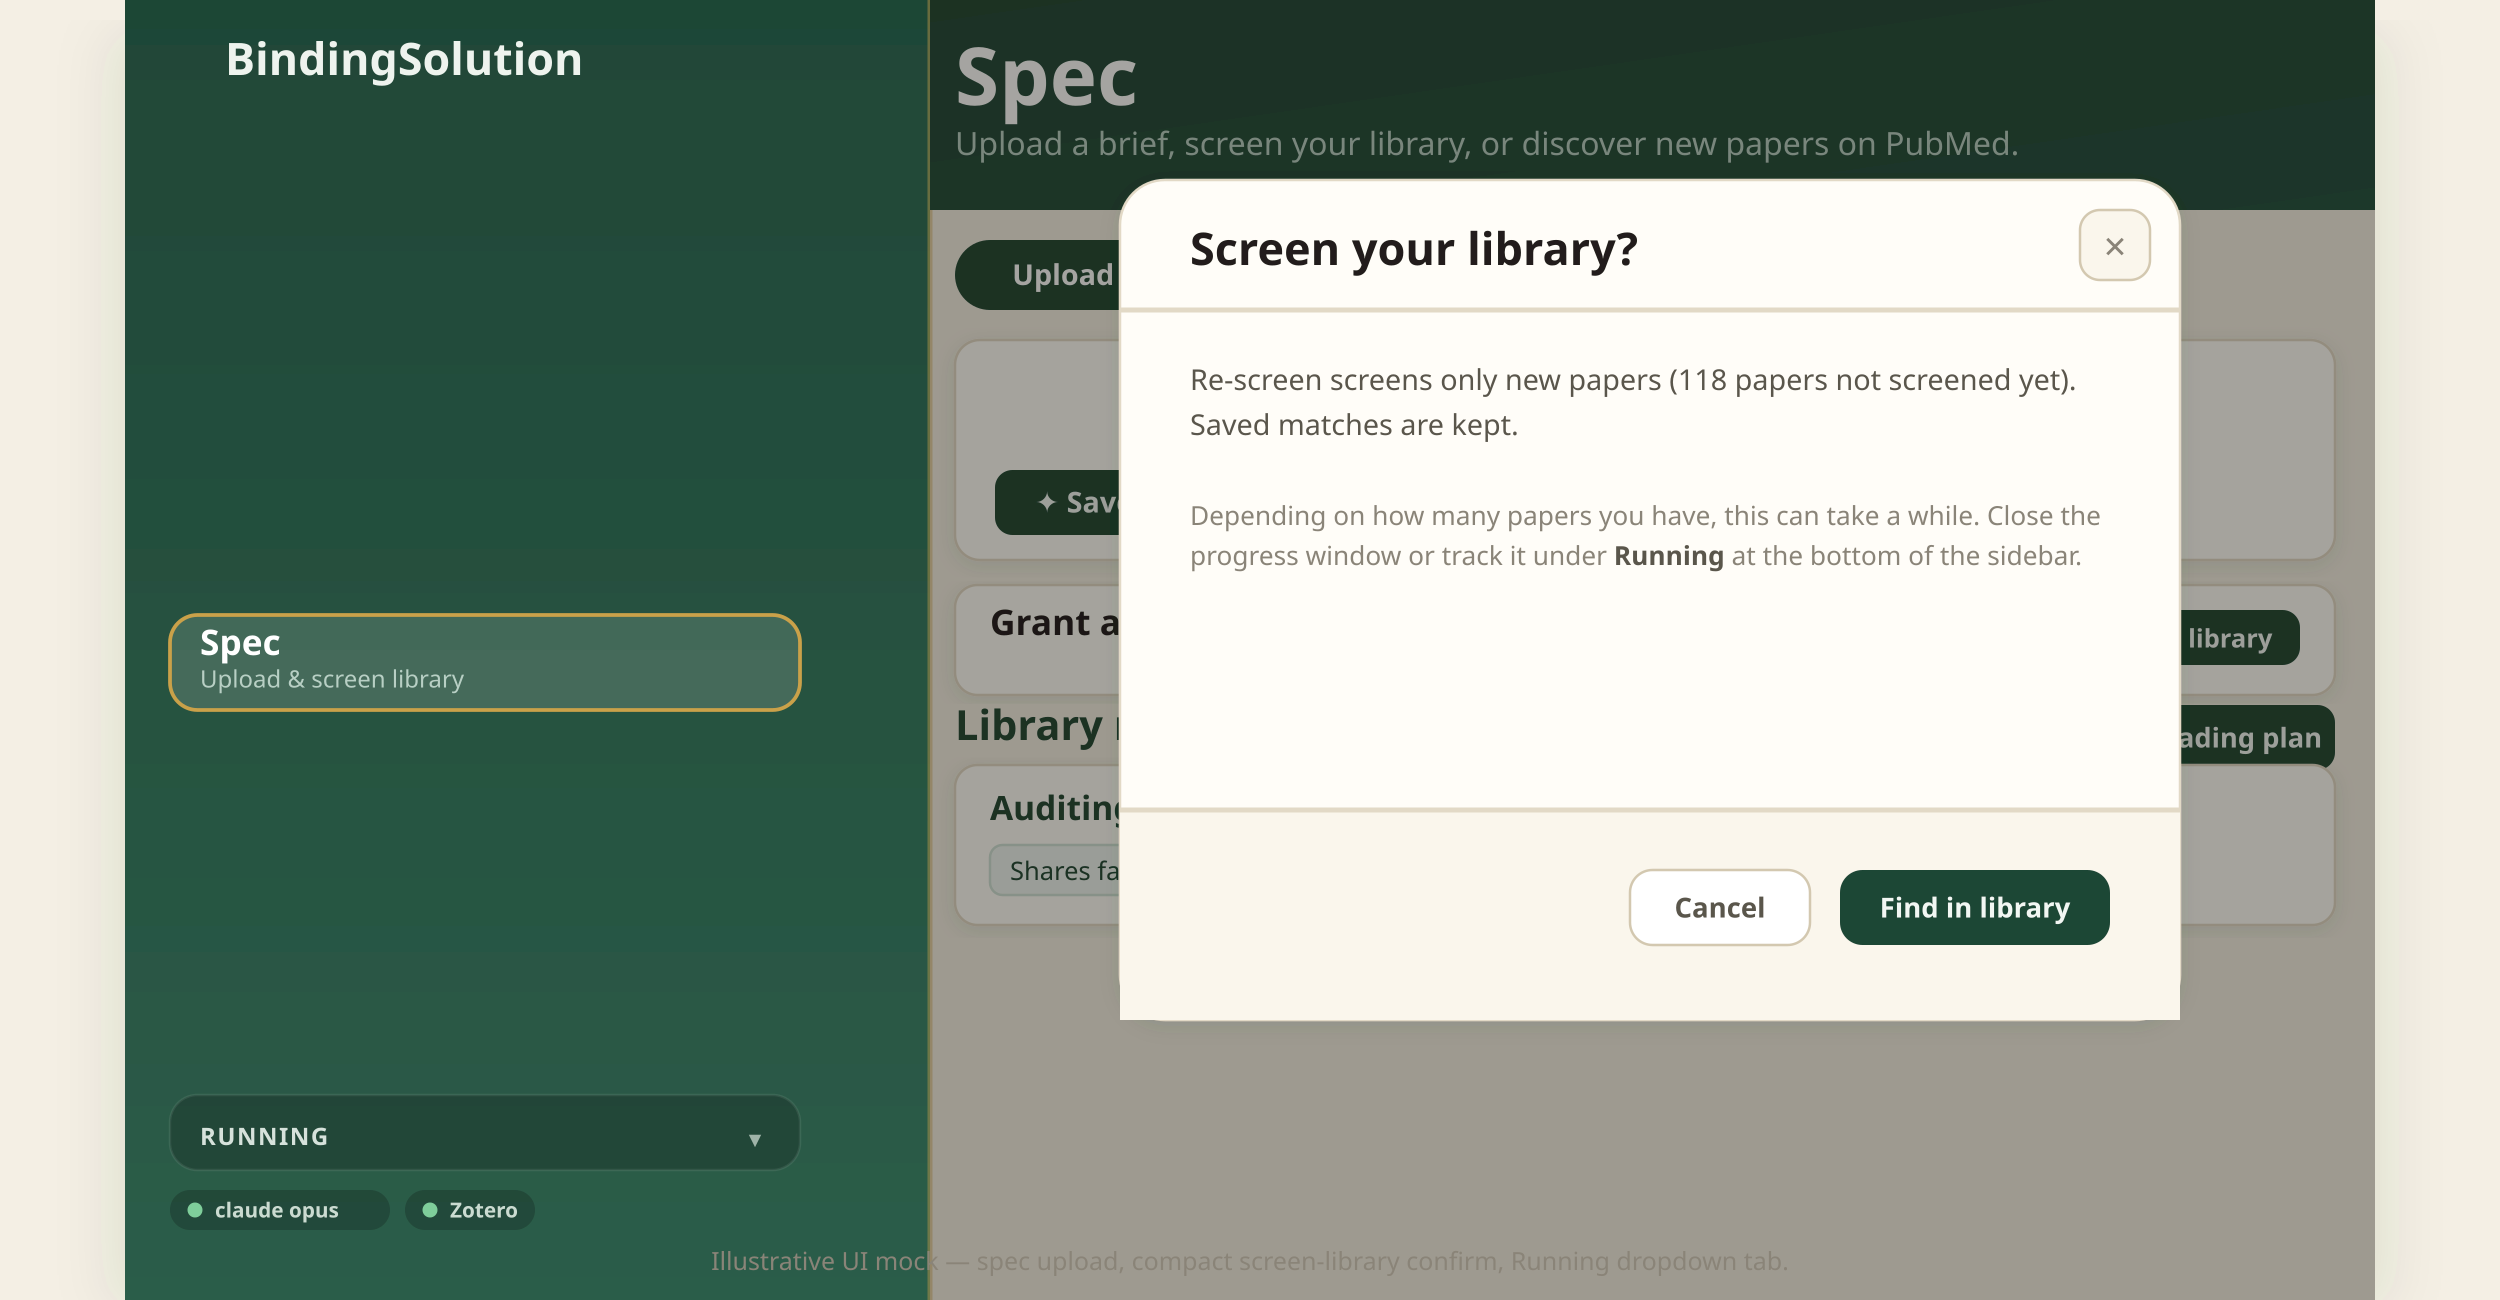
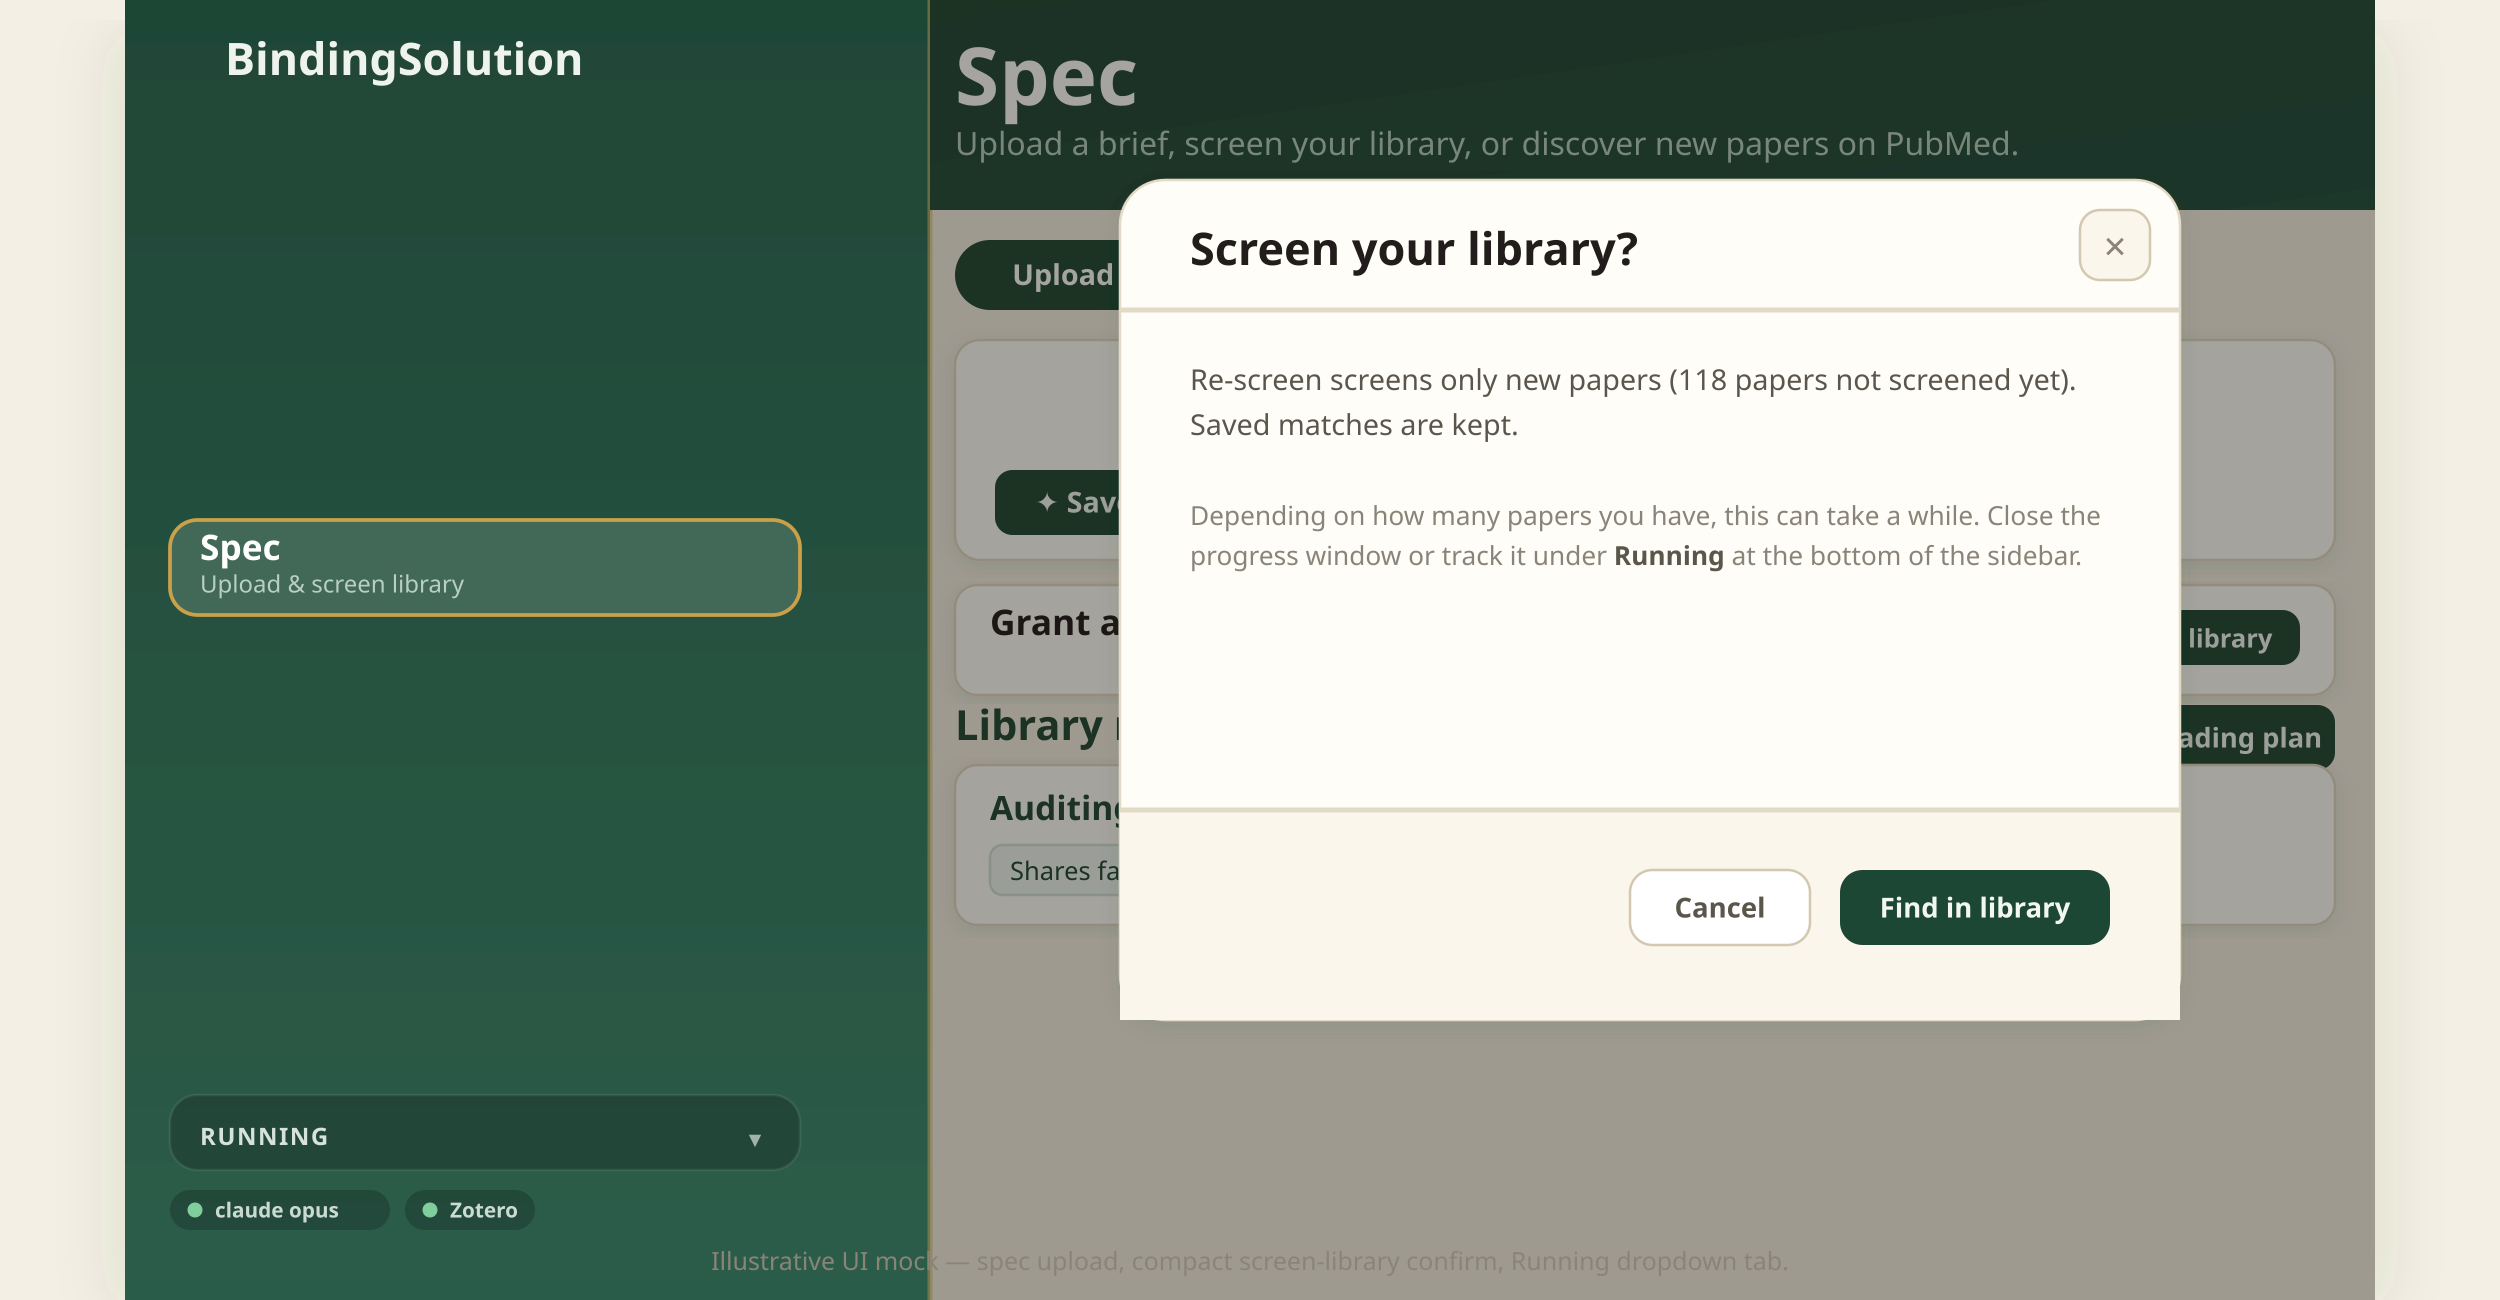
<svg xmlns="http://www.w3.org/2000/svg" viewBox="0 0 1000 520" width="1000" height="520" role="img" aria-label="Spec upload and library matches tab">
  <defs>
    <linearGradient id="green" x1="0" y1="0" x2="0" y2="1">
      <stop offset="0" stop-color="#1f4636" />
      <stop offset="1" stop-color="#2c5d49" />
    </linearGradient>
    <linearGradient id="hero" x1="0" y1="0" x2="1" y2="1">
      <stop offset="0" stop-color="#1f4636" />
      <stop offset="1" stop-color="#254f3f" />
    </linearGradient>
    <filter id="shellShadow" x="-4%" y="-2%" width="108%" height="104%">
      <feDropShadow dx="0" dy="8" stdDeviation="14" flood-color="#1f4636" flood-opacity="0.12" />
    </filter>
    <filter id="shadow" x="-8%" y="-8%" width="116%" height="116%">
      <feDropShadow dx="0" dy="2" stdDeviation="4" flood-color="#1f4636" flood-opacity="0.1" />
    </filter>
  </defs>
  <rect width="1000" height="520" fill="#f4efe4" />
  <g filter="url(#shellShadow)">
    <rect x="50" y="0" width="900" height="520" fill="#f4efe4" />
    <rect x="50" y="0" width="322" height="520" fill="url(#green)" />
    <line x1="372" y1="0" x2="372" y2="520" stroke="#caa14a" stroke-width="2" stroke-opacity="0.42" />
    <g transform="translate(50, 0)">
      <text x="40" y="30" fill="#eef3ee" font-family="Montserrat, system-ui, sans-serif" font-size="17.9" font-weight="700">BindingSolution</text>
-       <rect x="18" y="246" width="252" height="38" rx="11" fill="rgba(255,255,255,0.14)" stroke="#caa14a" stroke-width="1.5" />
-       <text x="30" y="262" fill="#fff" font-family="system-ui, sans-serif" font-size="14.1" font-weight="600">Spec</text>
-       <text x="30" y="275" fill="#b8cfc4" font-family="system-ui, sans-serif" font-size="9.6">Upload &amp; screen library</text>
+       <rect x="18" y="208" width="252" height="38" rx="11" fill="rgba(255,255,255,0.14)" stroke="#caa14a" stroke-width="1.5" />
+       <text x="30" y="224" fill="#fff" font-family="system-ui, sans-serif" font-size="14.1" font-weight="600">Spec</text>
+       <text x="30" y="237" fill="#b8cfc4" font-family="system-ui, sans-serif" font-size="9.6">Upload &amp; screen library</text>
      <rect x="18" y="438" width="252" height="30" rx="11" fill="rgba(0,0,0,0.22)" stroke="rgba(255,255,255,0.08)" />
      <text x="30" y="458" fill="#d6e2db" font-family="system-ui, sans-serif" font-size="9.6" font-weight="600" letter-spacing="0.6">RUNNING</text>
      <text x="252" y="459" fill="#9fb3a8" font-size="10" text-anchor="middle" font-family="system-ui, sans-serif">▾</text>
      <rect x="18" y="476" width="88" height="16" rx="8" fill="rgba(0,0,0,0.2)" />
      <circle cx="28" cy="484" r="3" fill="#7fce9b" />
      <text x="36" y="487" fill="#cbdbd1" font-size="8.3" font-family="system-ui, sans-serif" font-weight="600">claude opus</text>
      <rect x="112" y="476" width="52" height="16" rx="8" fill="rgba(0,0,0,0.2)" />
      <circle cx="122" cy="484" r="3" fill="#7fce9b" />
      <text x="130" y="487" fill="#cbdbd1" font-size="8.3" font-family="system-ui, sans-serif" font-weight="600">Zotero</text>
    </g>
    <rect x="372" y="0" width="578" height="84" fill="url(#hero)" />
    <text x="382" y="42" fill="#fff" font-family="Montserrat, system-ui, sans-serif" font-size="32.0" font-weight="600">Spec</text>
    <text x="382" y="62" fill="#b8cfc4" font-family="system-ui, sans-serif" font-size="12.8">Upload a brief, screen your library, or discover new papers on PubMed.</text>
    <g transform="translate(382, 96)">
      <rect x="0" y="0" width="148" height="28" rx="14" fill="#1f4636" />
      <text x="74" y="18" fill="#fff" font-family="system-ui, sans-serif" font-size="11.5" font-weight="600" text-anchor="middle">Upload &amp; manage</text>
      <rect x="156" y="0" width="132" height="28" rx="14" fill="#fffdf8" stroke="#d3c8b0" />
      <text x="222" y="18" fill="#5a564c" font-family="system-ui, sans-serif" font-size="11.5" font-weight="600" text-anchor="middle">Suggested papers</text>
      <rect x="0" y="40" width="552" height="88" rx="10" fill="#fffdf8" stroke="#e2d9c6" filter="url(#shadow)" />
      <text x="276" y="68" fill="#211f1a" font-family="system-ui, sans-serif" font-size="14.1" font-weight="600" text-anchor="middle">Drop a PDF, Word, Markdown, or text file</text>
      <rect x="16" y="92" width="100" height="26" rx="7" fill="#1f4636" />
      <text x="66" y="109" fill="#f2f7f3" font-family="system-ui, sans-serif" font-size="11.5" font-weight="600" text-anchor="middle">✦ Save spec</text>
      <rect x="0" y="138" width="552" height="44" rx="9" fill="#fffdf8" stroke="#e2d9c6" filter="url(#shadow)" />
      <text x="14" y="158" fill="#211f1a" font-family="Montserrat, system-ui, sans-serif" font-size="14.1" font-weight="600">Grant aim — fairness in ML</text>
      <rect x="200" y="148" width="52" height="16" rx="8" fill="#eef4f0" stroke="#cfe0d6" />
      <text x="226" y="159" fill="#1f4636" font-size="9.6" text-anchor="middle" font-family="system-ui, sans-serif" font-weight="600">4 relevant</text>
      <rect x="430" y="148" width="108" height="22" rx="7" fill="#1f4636" />
      <text x="484" y="163" fill="#f2f7f3" font-family="system-ui, sans-serif" font-size="10.2" font-weight="600" text-anchor="middle">Re-screen library</text>
      <text x="0" y="200" fill="#1f4636" font-family="Montserrat, system-ui, sans-serif" font-size="16.6" font-weight="600">Library matches</text>
      <rect x="430" y="186" width="122" height="26" rx="7" fill="#1f4636" />
      <text x="491" y="203" fill="#f2f7f3" font-family="system-ui, sans-serif" font-size="10.9" font-weight="600" text-anchor="middle">↯ Build reading plan</text>
      <rect x="0" y="210" width="552" height="64" rx="9" fill="#fffdf8" stroke="#e2d9c6" filter="url(#shadow)" />
      <text x="14" y="232" fill="#1f4636" font-family="system-ui, sans-serif" font-size="13.4" font-weight="600">Auditing Recommender Systems for Demographic Skew</text>
      <rect x="14" y="242" width="400" height="20" rx="5" fill="#eef4f0" stroke="#cfe0d6" />
      <text x="22" y="256" fill="#1f4636" font-family="system-ui, sans-serif" font-size="10.2">Shares fairness focus with your grant aim.</text>
    </g>
    <rect x="372" y="0" width="578" height="520" fill="rgba(20,17,10,0.38)" />
    <rect x="448" y="72" width="424" height="336" rx="18" fill="#fffdf8" stroke="#e2d9c6" filter="url(#shadow)" />
    <line x1="448" y1="124" x2="872" y2="124" stroke="#e2d9c6" stroke-width="2" />
    <text x="476" y="106" fill="#211f1a" font-family="Montserrat, system-ui, sans-serif" font-size="18" font-weight="600">Screen your library?</text>
    <rect x="832" y="84" width="28" height="28" rx="8" fill="#faf6ec" stroke="#d3c8b0" />
    <text x="846" y="103" fill="#8a8478" font-size="12" text-anchor="middle" font-family="system-ui, sans-serif">✕</text>
    <text x="476" y="156" fill="#5a564c" font-family="system-ui, sans-serif" font-size="11.5">Re-screen screens only new papers (118 papers not screened yet).</text>
    <text x="476" y="174" fill="#5a564c" font-family="system-ui, sans-serif" font-size="11.5">Saved matches are kept.</text>
    <text x="476" y="210" fill="#8a8478" font-family="system-ui, sans-serif" font-size="10.5">Depending on how many papers you have, this can take a while. Close the</text>
    <text x="476" y="226" fill="#8a8478" font-family="system-ui, sans-serif" font-size="10.5">progress window or track it under <tspan font-weight="600" fill="#5a564c">Running</tspan> at the bottom of the sidebar.</text>
    <rect x="448" y="324" width="424" height="84" rx="0" fill="#faf6ec" />
    <line x1="448" y1="324" x2="872" y2="324" stroke="#e2d9c6" stroke-width="2" />
    <rect x="652" y="348" width="72" height="30" rx="9" fill="#fff" stroke="#d3c8b0" />
    <text x="688" y="367" fill="#5a564c" font-family="system-ui, sans-serif" font-size="11" font-weight="600" text-anchor="middle">Cancel</text>
    <rect x="736" y="348" width="108" height="30" rx="9" fill="#1f4636" />
    <text x="790" y="367" fill="#f2f7f3" font-family="system-ui, sans-serif" font-size="11" font-weight="600" text-anchor="middle">Find in library</text>
  </g>
  <text x="500" y="508" fill="#8a8478" font-family="system-ui, sans-serif" font-size="10" text-anchor="middle">Illustrative UI mock — spec upload, compact screen-library confirm, Running dropdown tab.</text>
</svg>
